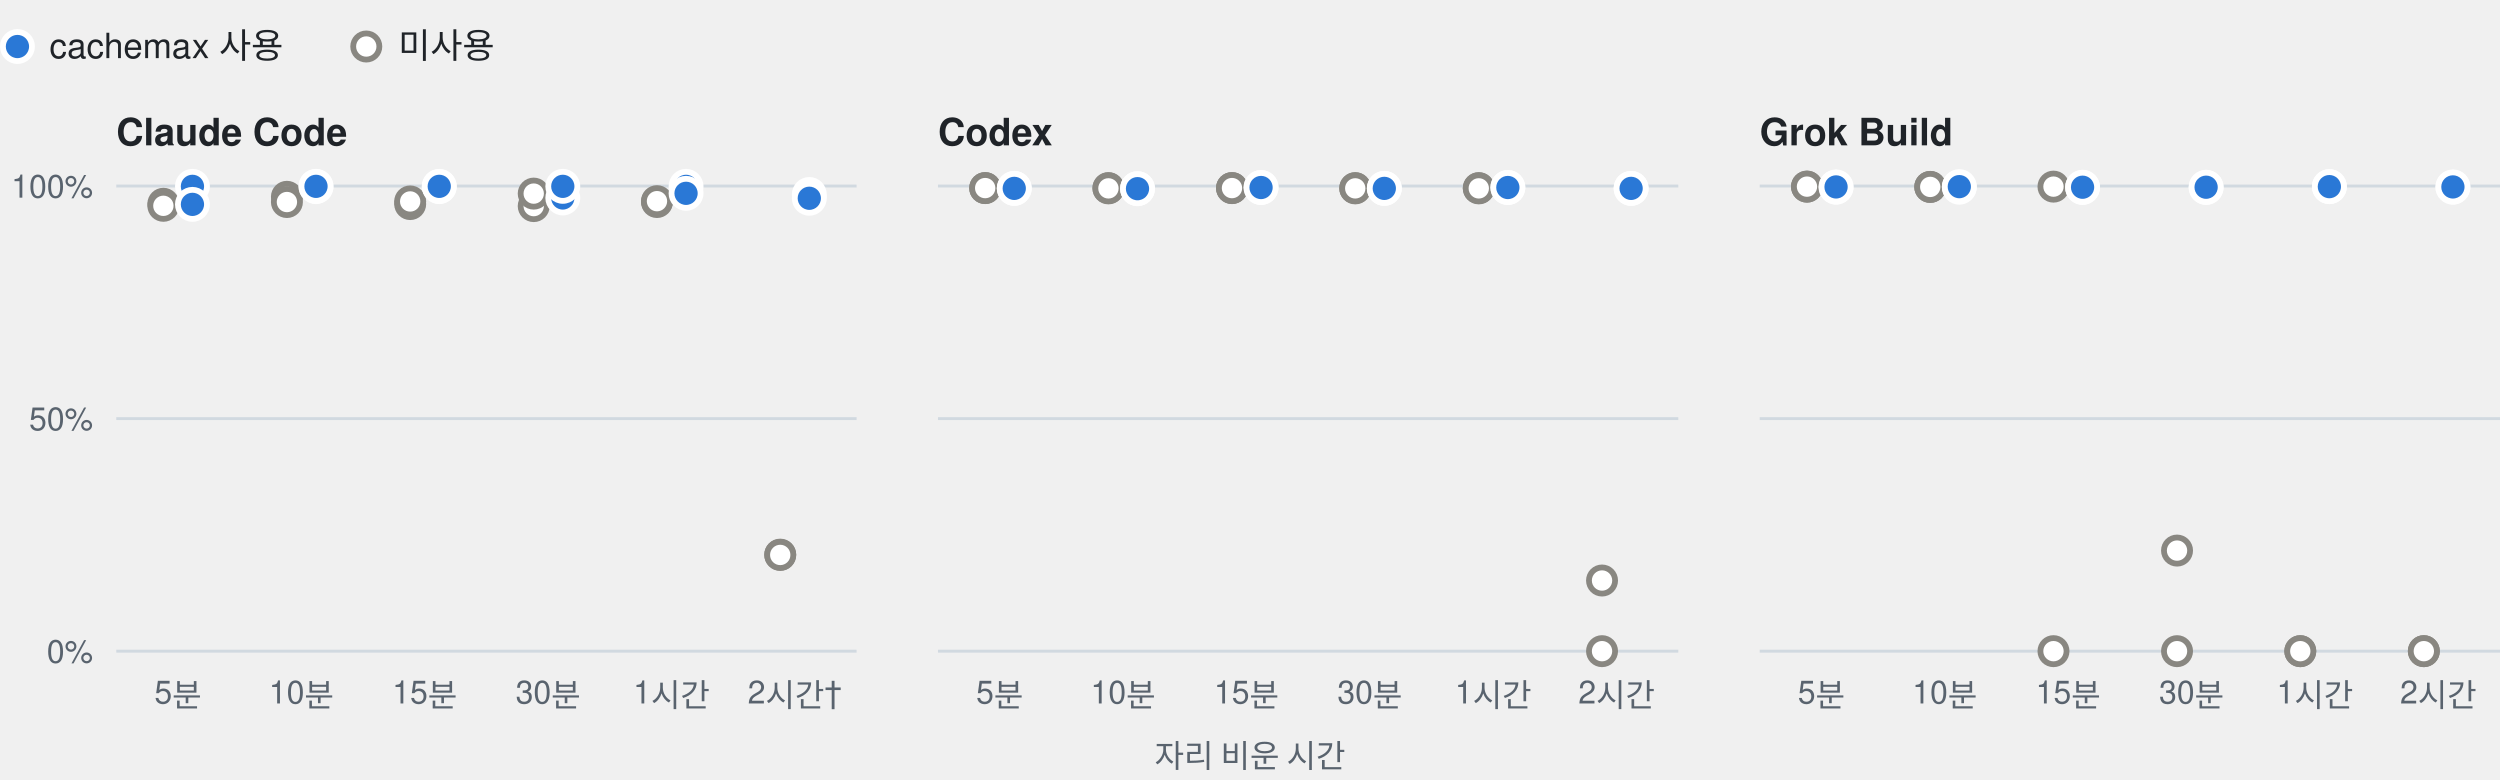
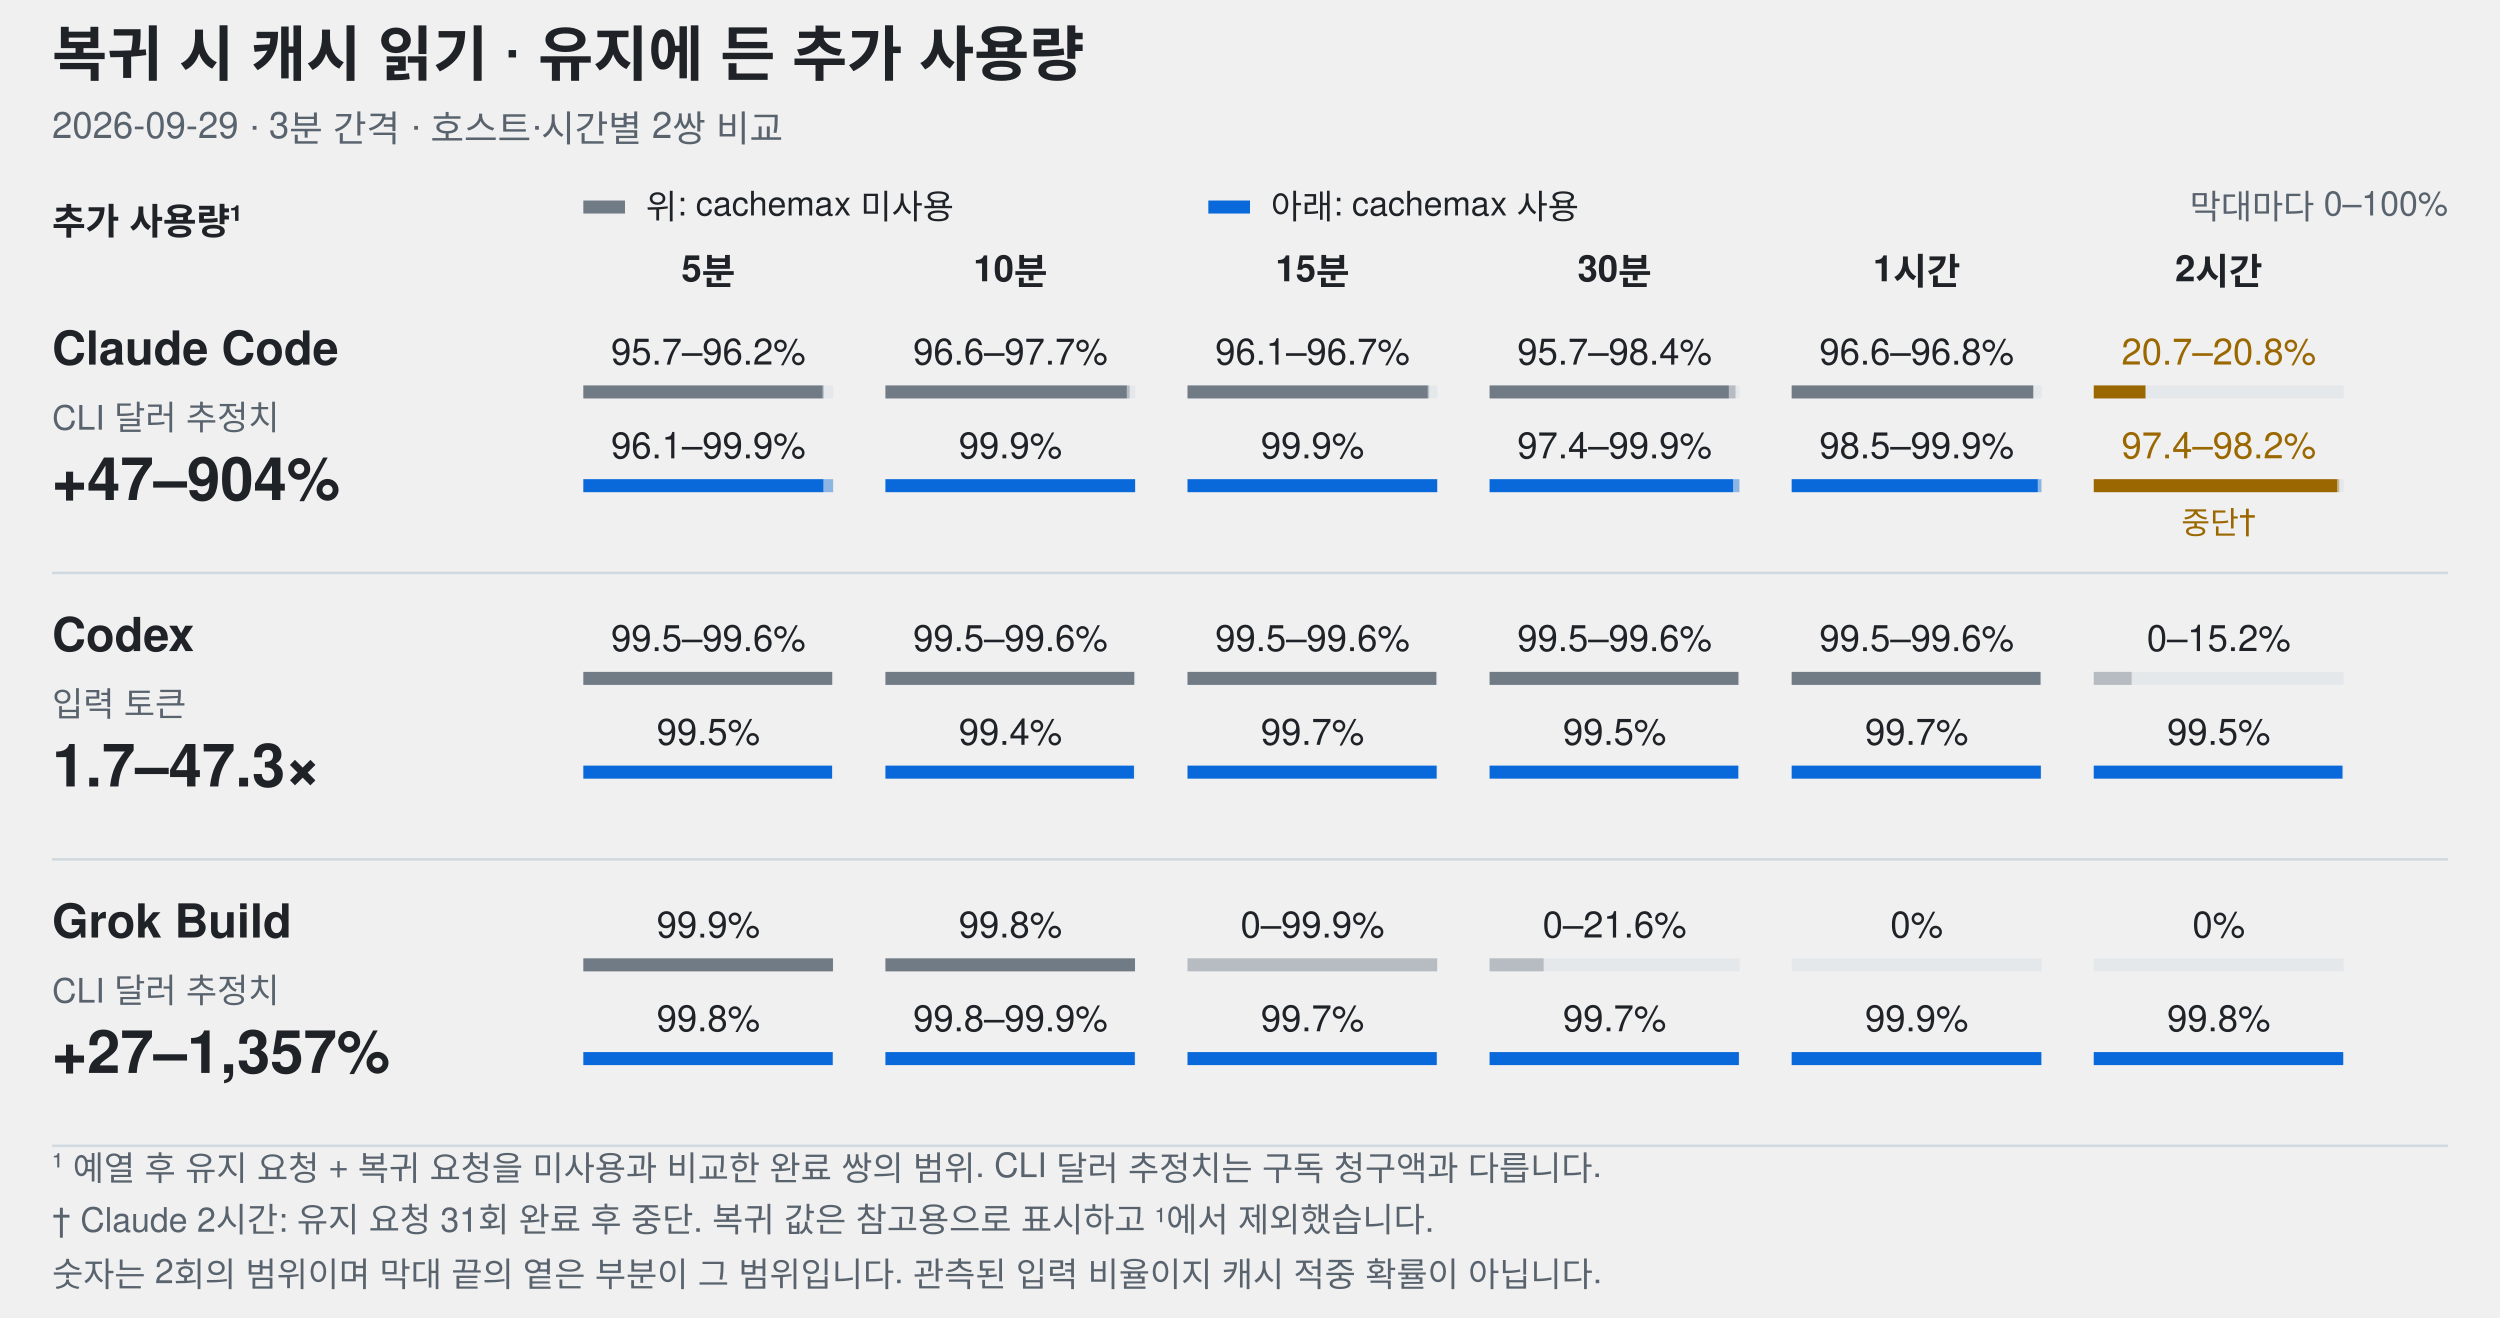
- <svg xmlns="http://www.w3.org/2000/svg" viewBox="0 0 860 268" width="860" height="268" role="img" aria-labelledby="t">
+ <svg xmlns="http://www.w3.org/2000/svg" viewBox="0 0 960 506" width="960" height="506" role="img" aria-labelledby="title desc" xml:lang="ko">
  <style>
- text{font-family:-apple-system, BlinkMacSystemFont, 'Segoe UI', Helvetica, Arial, sans-serif;fill:#1f2328}
- .m{fill:#59636e}.b{font-weight:600}.grid{stroke:#d1d9e0;stroke-width:1}
- .on{fill:#2a78d6;stroke:#ffffff;stroke-width:2}.off{fill:#ffffff;stroke:#898781;stroke-width:2}
- @media (prefers-color-scheme: dark){
- text{fill:#f0f6fc}.m{fill:#9198a1}.grid{stroke:#3d444d}
- .on{fill:#3987e5;stroke:#0d1117}.off{fill:#0d1117}}
+ text{font-family:-apple-system,BlinkMacSystemFont,'Segoe UI',Helvetica,Arial,sans-serif;fill:#1f2328;font-variant-numeric:tabular-nums}
+ .muted{fill:#59636e}.bold{font-weight:600}.rule{stroke:#d1d9e0;stroke-width:1}
+ .track{fill:#d1d9e0;fill-opacity:.35}.off{fill:#717b86}.on{fill:#0969da}.paused{fill:#9a6700}
+ @media(prefers-color-scheme:dark){text{fill:#f0f6fc}.muted{fill:#9198a1}.rule{stroke:#3d444d}.track{fill:#656c76}.off{fill:#9198a1}.on{fill:#58a6ff}.paused{fill:#d29922}}
</style>
-   <circle cx="6" cy="16" r="5" class="on" />
-   <text x="17" y="20" font-size="12">cachemax 사용</text>
-   <circle cx="126" cy="16" r="4.5" class="off" />
-   <text x="137" y="20" font-size="12">미사용</text>
-   <text x="32" y="228" class="m" font-size="11" text-anchor="end">0%</text>
-   <text x="32" y="148" class="m" font-size="11" text-anchor="end">50%</text>
-   <text x="32" y="68" class="m" font-size="11" text-anchor="end">100%</text>
-   <text x="40" y="50" class="b" font-size="13">Claude Code</text>
-   <line x1="40" x2="294.667" y1="224" y2="224" class="grid" />
-   <line x1="40" x2="294.667" y1="144" y2="144" class="grid" />
-   <line x1="40" x2="294.667" y1="64" y2="64" class="grid" />
-   <text x="61.222" y="242" class="m" font-size="11" text-anchor="middle">5분</text>
-   <text x="103.667" y="242" class="m" font-size="11" text-anchor="middle">10분</text>
-   <text x="146.111" y="242" class="m" font-size="11" text-anchor="middle">15분</text>
-   <text x="188.556" y="242" class="m" font-size="11" text-anchor="middle">30분</text>
-   <text x="231" y="242" class="m" font-size="11" text-anchor="middle">1시간</text>
-   <text x="273.444" y="242" class="m" font-size="11" text-anchor="middle">2시간†</text>
-   <circle cx="56.2" cy="70.1" r="4.5" class="off" />
-   <circle cx="56.2" cy="70.8" r="4.5" class="off" />
-   <circle cx="98.7" cy="67.7" r="4.5" class="off" />
-   <circle cx="98.7" cy="69.5" r="4.5" class="off" />
-   <circle cx="141.1" cy="70.2" r="4.5" class="off" />
-   <circle cx="141.1" cy="69.3" r="4.5" class="off" />
-   <circle cx="183.6" cy="70.9" r="4.5" class="off" />
-   <circle cx="183.6" cy="66.6" r="4.5" class="off" />
-   <circle cx="226.0" cy="69.5" r="4.5" class="off" />
-   <circle cx="226.0" cy="69.2" r="4.5" class="off" />
-   <circle cx="268.4" cy="190.8" r="4.5" class="off" />
-   <circle cx="268.4" cy="190.9" r="4.5" class="off" />
-   <circle cx="66.2" cy="64.1" r="5" class="on" />
-   <circle cx="66.2" cy="70.3" r="5" class="on" />
-   <circle cx="108.7" cy="64.2" r="5" class="on" />
-   <circle cx="108.7" cy="64.1" r="5" class="on" />
-   <circle cx="151.1" cy="64.2" r="5" class="on" />
-   <circle cx="151.1" cy="64.1" r="5" class="on" />
-   <circle cx="193.6" cy="68.1" r="5" class="on" />
-   <circle cx="193.6" cy="64.1" r="5" class="on" />
-   <circle cx="236.0" cy="64.1" r="5" class="on" />
-   <circle cx="236.0" cy="66.5" r="5" class="on" />
-   <circle cx="278.4" cy="66.9" r="5" class="on" />
-   <circle cx="278.4" cy="68.2" r="5" class="on" />
-   <text x="322.667" y="50" class="b" font-size="13">Codex</text>
-   <line x1="322.667" x2="577.333" y1="224" y2="224" class="grid" />
-   <line x1="322.667" x2="577.333" y1="144" y2="144" class="grid" />
-   <line x1="322.667" x2="577.333" y1="64" y2="64" class="grid" />
-   <text x="343.889" y="242" class="m" font-size="11" text-anchor="middle">5분</text>
-   <text x="386.333" y="242" class="m" font-size="11" text-anchor="middle">10분</text>
-   <text x="428.778" y="242" class="m" font-size="11" text-anchor="middle">15분</text>
-   <text x="471.222" y="242" class="m" font-size="11" text-anchor="middle">30분</text>
-   <text x="513.667" y="242" class="m" font-size="11" text-anchor="middle">1시간</text>
-   <text x="556.111" y="242" class="m" font-size="11" text-anchor="middle">2시간</text>
-   <circle cx="338.9" cy="64.7" r="4.5" class="off" />
-   <circle cx="338.9" cy="64.7" r="4.5" class="off" />
-   <circle cx="381.3" cy="64.7" r="4.5" class="off" />
-   <circle cx="381.3" cy="64.8" r="4.5" class="off" />
-   <circle cx="423.8" cy="64.7" r="4.5" class="off" />
-   <circle cx="423.8" cy="64.7" r="4.5" class="off" />
-   <circle cx="466.2" cy="64.7" r="4.5" class="off" />
-   <circle cx="466.2" cy="64.8" r="4.5" class="off" />
-   <circle cx="508.7" cy="64.7" r="4.5" class="off" />
-   <circle cx="508.7" cy="64.8" r="4.5" class="off" />
-   <circle cx="551.1" cy="199.7" r="4.5" class="off" />
-   <circle cx="551.1" cy="224.0" r="4.5" class="off" />
-   <circle cx="348.9" cy="64.8" r="5" class="on" />
-   <circle cx="348.9" cy="64.8" r="5" class="on" />
-   <circle cx="391.3" cy="64.9" r="5" class="on" />
-   <circle cx="391.3" cy="64.9" r="5" class="on" />
-   <circle cx="433.8" cy="64.5" r="5" class="on" />
-   <circle cx="433.8" cy="64.5" r="5" class="on" />
-   <circle cx="476.2" cy="64.8" r="5" class="on" />
-   <circle cx="476.2" cy="64.8" r="5" class="on" />
-   <circle cx="518.7" cy="64.5" r="5" class="on" />
-   <circle cx="518.7" cy="64.5" r="5" class="on" />
-   <circle cx="561.1" cy="64.8" r="5" class="on" />
-   <circle cx="561.1" cy="64.8" r="5" class="on" />
-   <text x="605.333" y="50" class="b" font-size="13">Grok Build</text>
-   <line x1="605.333" x2="860" y1="224" y2="224" class="grid" />
-   <line x1="605.333" x2="860" y1="144" y2="144" class="grid" />
-   <line x1="605.333" x2="860" y1="64" y2="64" class="grid" />
-   <text x="626.556" y="242" class="m" font-size="11" text-anchor="middle">5분</text>
-   <text x="669" y="242" class="m" font-size="11" text-anchor="middle">10분</text>
-   <text x="711.444" y="242" class="m" font-size="11" text-anchor="middle">15분</text>
-   <text x="753.889" y="242" class="m" font-size="11" text-anchor="middle">30분</text>
-   <text x="796.333" y="242" class="m" font-size="11" text-anchor="middle">1시간</text>
-   <text x="838.778" y="242" class="m" font-size="11" text-anchor="middle">2시간</text>
-   <circle cx="621.6" cy="64.2" r="4.5" class="off" />
-   <circle cx="621.6" cy="64.2" r="4.5" class="off" />
-   <circle cx="664.0" cy="64.3" r="4.5" class="off" />
-   <circle cx="664.0" cy="64.3" r="4.5" class="off" />
-   <circle cx="706.4" cy="224.0" r="4.5" class="off" />
-   <circle cx="706.4" cy="64.2" r="4.5" class="off" />
-   <circle cx="748.9" cy="189.4" r="4.5" class="off" />
-   <circle cx="748.9" cy="224.0" r="4.5" class="off" />
-   <circle cx="791.3" cy="224.0" r="4.5" class="off" />
-   <circle cx="791.3" cy="224.0" r="4.5" class="off" />
-   <circle cx="833.8" cy="224.0" r="4.5" class="off" />
-   <circle cx="833.8" cy="224.0" r="4.5" class="off" />
-   <circle cx="631.6" cy="64.4" r="5" class="on" />
-   <circle cx="631.6" cy="64.3" r="5" class="on" />
-   <circle cx="674.0" cy="64.4" r="5" class="on" />
-   <circle cx="674.0" cy="64.2" r="5" class="on" />
-   <circle cx="716.4" cy="64.5" r="5" class="on" />
-   <circle cx="716.4" cy="64.4" r="5" class="on" />
-   <circle cx="758.9" cy="64.5" r="5" class="on" />
-   <circle cx="758.9" cy="64.4" r="5" class="on" />
-   <circle cx="801.3" cy="64.2" r="5" class="on" />
-   <circle cx="801.3" cy="64.2" r="5" class="on" />
-   <circle cx="843.8" cy="64.4" r="5" class="on" />
-   <circle cx="843.8" cy="64.3" r="5" class="on" />
-   <text x="430" y="264" class="m" font-size="11" text-anchor="middle">자리 비운 시간</text>
+   <text x="20" y="29" font-size="23" class="bold" text-anchor="start">복귀 시 캐시 읽기 · 유지에 든 추가 사용량</text>
+   <text x="20" y="53" font-size="14" class="muted" text-anchor="start">2026-09-29 · 3분 간격 · 호스트·시간별 2쌍 비교</text>
+   <text x="20" y="90" font-size="14" class="bold" text-anchor="start">추가 사용량¹</text>
+   <rect x="224" y="77" width="16" height="5" class="off" />
+   <text x="248" y="84" font-size="13" class="" text-anchor="start">위: cachemax 미사용</text>
+   <rect x="464" y="77" width="16" height="5" class="on" />
+   <text x="488" y="84" font-size="13" class="" text-anchor="start">아래: cachemax 사용</text>
+   <text x="940" y="84" font-size="13" class="muted" text-anchor="end">막대마다 0–100%</text>
+   <text x="272" y="108" font-size="14" class="bold" text-anchor="middle">5분</text>
+   <text x="388" y="108" font-size="14" class="bold" text-anchor="middle">10분</text>
+   <text x="504" y="108" font-size="14" class="bold" text-anchor="middle">15분</text>
+   <text x="620" y="108" font-size="14" class="bold" text-anchor="middle">30분</text>
+   <text x="736" y="108" font-size="14" class="bold" text-anchor="middle">1시간</text>
+   <text x="852" y="108" font-size="14" class="bold" text-anchor="middle">2시간</text>
+   <text x="20" y="140" font-size="18" class="bold" text-anchor="start">Claude Code</text>
+   <text x="20" y="165" font-size="13" class="muted" text-anchor="start">CLI 달러 추정치</text>
+   <text x="20" y="192" font-size="23" class="bold" text-anchor="start">+47–904%</text>
+   <g>
+     <text x="272" y="140" font-size="14" class="" text-anchor="middle">95.7–96.2%</text>
+     <rect x="224" y="148" width="96" height="5" class="track" />
+     <rect x="224" y="148" width="91.899" height="5" class="off" />
+     <rect x="315.899" y="148" width="0.465" height="5" class="off" opacity=".4" />
+   </g>
+   <g>
+     <text x="272" y="176" font-size="14" class="" text-anchor="middle">96.1–99.9%</text>
+     <rect x="224" y="184" width="96" height="5" class="track" />
+     <rect x="224" y="184" width="92.227" height="5" class="on" />
+     <rect x="316.227" y="184" width="3.692" height="5" class="on" opacity=".4" />
+   </g>
+   <g>
+     <text x="388" y="140" font-size="14" class="" text-anchor="middle">96.6–97.7%</text>
+     <rect x="340" y="148" width="96" height="5" class="track" />
+     <rect x="340" y="148" width="92.706" height="5" class="off" />
+     <rect x="432.706" y="148" width="1.088" height="5" class="off" opacity=".4" />
+   </g>
+   <g>
+     <text x="388" y="176" font-size="14" class="" text-anchor="middle">99.9%</text>
+     <rect x="340" y="184" width="96" height="5" class="track" />
+     <rect x="340" y="184" width="95.881" height="5" class="on" />
+     <rect x="435.881" y="184" width="0.039" height="5" class="on" opacity=".4" />
+   </g>
+   <g>
+     <text x="504" y="140" font-size="14" class="" text-anchor="middle">96.1–96.7%</text>
+     <rect x="456" y="148" width="96" height="5" class="track" />
+     <rect x="456" y="148" width="92.268" height="5" class="off" />
+     <rect x="548.268" y="148" width="0.531" height="5" class="off" opacity=".4" />
+   </g>
+   <g>
+     <text x="504" y="176" font-size="14" class="" text-anchor="middle">99.9%</text>
+     <rect x="456" y="184" width="96" height="5" class="track" />
+     <rect x="456" y="184" width="95.881" height="5" class="on" />
+     <rect x="551.881" y="184" width="0.038" height="5" class="on" opacity=".4" />
+   </g>
+   <g>
+     <text x="620" y="140" font-size="14" class="" text-anchor="middle">95.7–98.4%</text>
+     <rect x="572" y="148" width="96" height="5" class="track" />
+     <rect x="572" y="148" width="91.882" height="5" class="off" />
+     <rect x="663.882" y="148" width="2.562" height="5" class="off" opacity=".4" />
+   </g>
+   <g>
+     <text x="620" y="176" font-size="14" class="" text-anchor="middle">97.4–99.9%</text>
+     <rect x="572" y="184" width="96" height="5" class="track" />
+     <rect x="572" y="184" width="93.517" height="5" class="on" />
+     <rect x="665.517" y="184" width="2.407" height="5" class="on" opacity=".4" />
+   </g>
+   <g>
+     <text x="736" y="140" font-size="14" class="" text-anchor="middle">96.6–96.8%</text>
+     <rect x="688" y="148" width="96" height="5" class="track" />
+     <rect x="688" y="148" width="92.706" height="5" class="off" />
+     <rect x="780.706" y="148" width="0.189" height="5" class="off" opacity=".4" />
+   </g>
+   <g>
+     <text x="736" y="176" font-size="14" class="" text-anchor="middle">98.5–99.9%</text>
+     <rect x="688" y="184" width="96" height="5" class="track" />
+     <rect x="688" y="184" width="94.523" height="5" class="on" />
+     <rect x="782.523" y="184" width="1.401" height="5" class="on" opacity=".4" />
+   </g>
+   <g>
+     <text x="852" y="140" font-size="14" class="paused" text-anchor="middle">20.7–20.8%</text>
+     <rect x="804" y="148" width="96" height="5" class="track" />
+     <rect x="804" y="148" width="19.859" height="5" class="paused" />
+     <rect x="823.859" y="148" width="0.067" height="5" class="paused" opacity=".4" />
+   </g>
+   <g>
+     <text x="852" y="176" font-size="14" class="paused" text-anchor="middle">97.4–98.2%</text>
+     <rect x="804" y="184" width="96" height="5" class="track" />
+     <rect x="804" y="184" width="93.484" height="5" class="paused" />
+     <rect x="897.484" y="184" width="0.782" height="5" class="paused" opacity=".4" />
+   </g>
+   <text x="852" y="205" font-size="12" class="paused" text-anchor="middle">중단†</text>
+   <line x1="20" x2="940" y1="220" y2="220" class="rule" />
+   <text x="20" y="250" font-size="18" class="bold" text-anchor="start">Codex</text>
+   <text x="20" y="275" font-size="13" class="muted" text-anchor="start">입력 토큰</text>
+   <text x="20" y="302" font-size="23" class="bold" text-anchor="start">1.7–47.3×</text>
+   <g>
+     <text x="272" y="250" font-size="14" class="" text-anchor="middle">99.5–99.6%</text>
+     <rect x="224" y="258" width="96" height="5" class="track" />
+     <rect x="224" y="258" width="95.551" height="5" class="off" />
+     <rect x="319.551" y="258" width="0.028" height="5" class="off" opacity=".4" />
+   </g>
+   <g>
+     <text x="272" y="286" font-size="14" class="" text-anchor="middle">99.5%</text>
+     <rect x="224" y="294" width="96" height="5" class="track" />
+     <rect x="224" y="294" width="95.507" height="5" class="on" />
+     <rect x="319.507" y="294" width="0.023" height="5" class="on" opacity=".4" />
+   </g>
+   <g>
+     <text x="388" y="250" font-size="14" class="" text-anchor="middle">99.5–99.6%</text>
+     <rect x="340" y="258" width="96" height="5" class="track" />
+     <rect x="340" y="258" width="95.549" height="5" class="off" />
+     <rect x="435.549" y="258" width="0.030" height="5" class="off" opacity=".4" />
+   </g>
+   <g>
+     <text x="388" y="286" font-size="14" class="" text-anchor="middle">99.4%</text>
+     <rect x="340" y="294" width="96" height="5" class="track" />
+     <rect x="340" y="294" width="95.430" height="5" class="on" />
+     <rect x="435.430" y="294" width="0.004" height="5" class="on" opacity=".4" />
+   </g>
+   <g>
+     <text x="504" y="250" font-size="14" class="" text-anchor="middle">99.5–99.6%</text>
+     <rect x="456" y="258" width="96" height="5" class="track" />
+     <rect x="456" y="258" width="95.553" height="5" class="off" />
+     <rect x="551.553" y="258" width="0.028" height="5" class="off" opacity=".4" />
+   </g>
+   <g>
+     <text x="504" y="286" font-size="14" class="" text-anchor="middle">99.7%</text>
+     <rect x="456" y="294" width="96" height="5" class="track" />
+     <rect x="456" y="294" width="95.675" height="5" class="on" />
+     <rect x="551.675" y="294" width="0.004" height="5" class="on" opacity=".4" />
+   </g>
+   <g>
+     <text x="620" y="250" font-size="14" class="" text-anchor="middle">99.5–99.6%</text>
+     <rect x="572" y="258" width="96" height="5" class="track" />
+     <rect x="572" y="258" width="95.549" height="5" class="off" />
+     <rect x="667.549" y="258" width="0.030" height="5" class="off" opacity=".4" />
+   </g>
+   <g>
+     <text x="620" y="286" font-size="14" class="" text-anchor="middle">99.5%</text>
+     <rect x="572" y="294" width="96" height="5" class="track" />
+     <rect x="572" y="294" width="95.495" height="5" class="on" />
+     <rect x="667.495" y="294" width="0.016" height="5" class="on" opacity=".4" />
+   </g>
+   <g>
+     <text x="736" y="250" font-size="14" class="" text-anchor="middle">99.5–99.6%</text>
+     <rect x="688" y="258" width="96" height="5" class="track" />
+     <rect x="688" y="258" width="95.549" height="5" class="off" />
+     <rect x="783.549" y="258" width="0.025" height="5" class="off" opacity=".4" />
+   </g>
+   <g>
+     <text x="736" y="286" font-size="14" class="" text-anchor="middle">99.7%</text>
+     <rect x="688" y="294" width="96" height="5" class="track" />
+     <rect x="688" y="294" width="95.681" height="5" class="on" />
+     <rect x="783.681" y="294" width="0.009" height="5" class="on" opacity=".4" />
+   </g>
+   <g>
+     <text x="852" y="250" font-size="14" class="" text-anchor="middle">0–15.2%</text>
+     <rect x="804" y="258" width="96" height="5" class="track" />
+     <rect x="804" y="258" width="0.000" height="5" class="off" />
+     <rect x="804.000" y="258" width="14.553" height="5" class="off" opacity=".4" />
+   </g>
+   <g>
+     <text x="852" y="286" font-size="14" class="" text-anchor="middle">99.5%</text>
+     <rect x="804" y="294" width="96" height="5" class="track" />
+     <rect x="804" y="294" width="95.508" height="5" class="on" />
+     <rect x="899.508" y="294" width="0.011" height="5" class="on" opacity=".4" />
+   </g>
+   <line x1="20" x2="940" y1="330" y2="330" class="rule" />
+   <text x="20" y="360" font-size="18" class="bold" text-anchor="start">Grok Build</text>
+   <text x="20" y="385" font-size="13" class="muted" text-anchor="start">CLI 달러 추정치</text>
+   <text x="20" y="412" font-size="23" class="bold" text-anchor="start">+27–1,357%</text>
+   <g>
+     <text x="272" y="360" font-size="14" class="" text-anchor="middle">99.9%</text>
+     <rect x="224" y="368" width="96" height="5" class="track" />
+     <rect x="224" y="368" width="95.857" height="5" class="off" />
+     <rect x="319.857" y="368" width="0.009" height="5" class="off" opacity=".4" />
+   </g>
+   <g>
+     <text x="272" y="396" font-size="14" class="" text-anchor="middle">99.8%</text>
+     <rect x="224" y="404" width="96" height="5" class="track" />
+     <rect x="224" y="404" width="95.764" height="5" class="on" />
+     <rect x="319.764" y="404" width="0.059" height="5" class="on" opacity=".4" />
+   </g>
+   <g>
+     <text x="388" y="360" font-size="14" class="" text-anchor="middle">99.8%</text>
+     <rect x="340" y="368" width="96" height="5" class="track" />
+     <rect x="340" y="368" width="95.833" height="5" class="off" />
+     <rect x="435.833" y="368" width="0.009" height="5" class="off" opacity=".4" />
+   </g>
+   <g>
+     <text x="388" y="396" font-size="14" class="" text-anchor="middle">99.8–99.9%</text>
+     <rect x="340" y="404" width="96" height="5" class="track" />
+     <rect x="340" y="404" width="95.763" height="5" class="on" />
+     <rect x="435.763" y="404" width="0.094" height="5" class="on" opacity=".4" />
+   </g>
+   <g>
+     <text x="504" y="360" font-size="14" class="" text-anchor="middle">0–99.9%</text>
+     <rect x="456" y="368" width="96" height="5" class="track" />
+     <rect x="456" y="368" width="0.000" height="5" class="off" />
+     <rect x="456.000" y="368" width="95.867" height="5" class="off" opacity=".4" />
+   </g>
+   <g>
+     <text x="504" y="396" font-size="14" class="" text-anchor="middle">99.7%</text>
+     <rect x="456" y="404" width="96" height="5" class="track" />
+     <rect x="456" y="404" width="95.713" height="5" class="on" />
+     <rect x="551.713" y="404" width="0.031" height="5" class="on" opacity=".4" />
+   </g>
+   <g>
+     <text x="620" y="360" font-size="14" class="" text-anchor="middle">0–21.6%</text>
+     <rect x="572" y="368" width="96" height="5" class="track" />
+     <rect x="572" y="368" width="0.000" height="5" class="off" />
+     <rect x="572.000" y="368" width="20.760" height="5" class="off" opacity=".4" />
+   </g>
+   <g>
+     <text x="620" y="396" font-size="14" class="" text-anchor="middle">99.7%</text>
+     <rect x="572" y="404" width="96" height="5" class="track" />
+     <rect x="572" y="404" width="95.730" height="5" class="on" />
+     <rect x="667.730" y="404" width="0.022" height="5" class="on" opacity=".4" />
+   </g>
+   <g>
+     <text x="736" y="360" font-size="14" class="" text-anchor="middle">0%</text>
+     <rect x="688" y="368" width="96" height="5" class="track" />
+     <rect x="688" y="368" width="0.000" height="5" class="off" />
+     <rect x="688.000" y="368" width="0.000" height="5" class="off" opacity=".4" />
+   </g>
+   <g>
+     <text x="736" y="396" font-size="14" class="" text-anchor="middle">99.9%</text>
+     <rect x="688" y="404" width="96" height="5" class="track" />
+     <rect x="688" y="404" width="95.866" height="5" class="on" />
+     <rect x="783.866" y="404" width="0.032" height="5" class="on" opacity=".4" />
+   </g>
+   <g>
+     <text x="852" y="360" font-size="14" class="" text-anchor="middle">0%</text>
+     <rect x="804" y="368" width="96" height="5" class="track" />
+     <rect x="804" y="368" width="0.000" height="5" class="off" />
+     <rect x="804.000" y="368" width="0.000" height="5" class="off" opacity=".4" />
+   </g>
+   <g>
+     <text x="852" y="396" font-size="14" class="" text-anchor="middle">99.8%</text>
+     <rect x="804" y="404" width="96" height="5" class="track" />
+     <rect x="804" y="404" width="95.782" height="5" class="on" />
+     <rect x="899.782" y="404" width="0.049" height="5" class="on" opacity=".4" />
+   </g>
+   <line x1="20" x2="940" y1="440" y2="440" class="rule" />
+   <text x="20" y="452" font-size="13" class="muted" text-anchor="start">¹ 예열 후 유지 요청 + 복귀 요청을 미사용과 비교한 완료 쌍의 범위. CLI 달러 추정치는 구독 청구액과 다릅니다.</text>
+   <text x="20" y="473" font-size="13" class="muted" text-anchor="start">† Claude 2시간: 유지 요청 31회 완료 후 중단. 복귀 값은 참고용으로 표시하고 ¹에서 제외했습니다.</text>
+   <text x="20" y="494" font-size="13" class="muted" text-anchor="start">숫자는 2회의 범위이며 막대 끝의 옅은 부분이 그 범위입니다. 관측된 입력 비율이지 캐시 적중 확률이 아닙니다.</text>
</svg>
